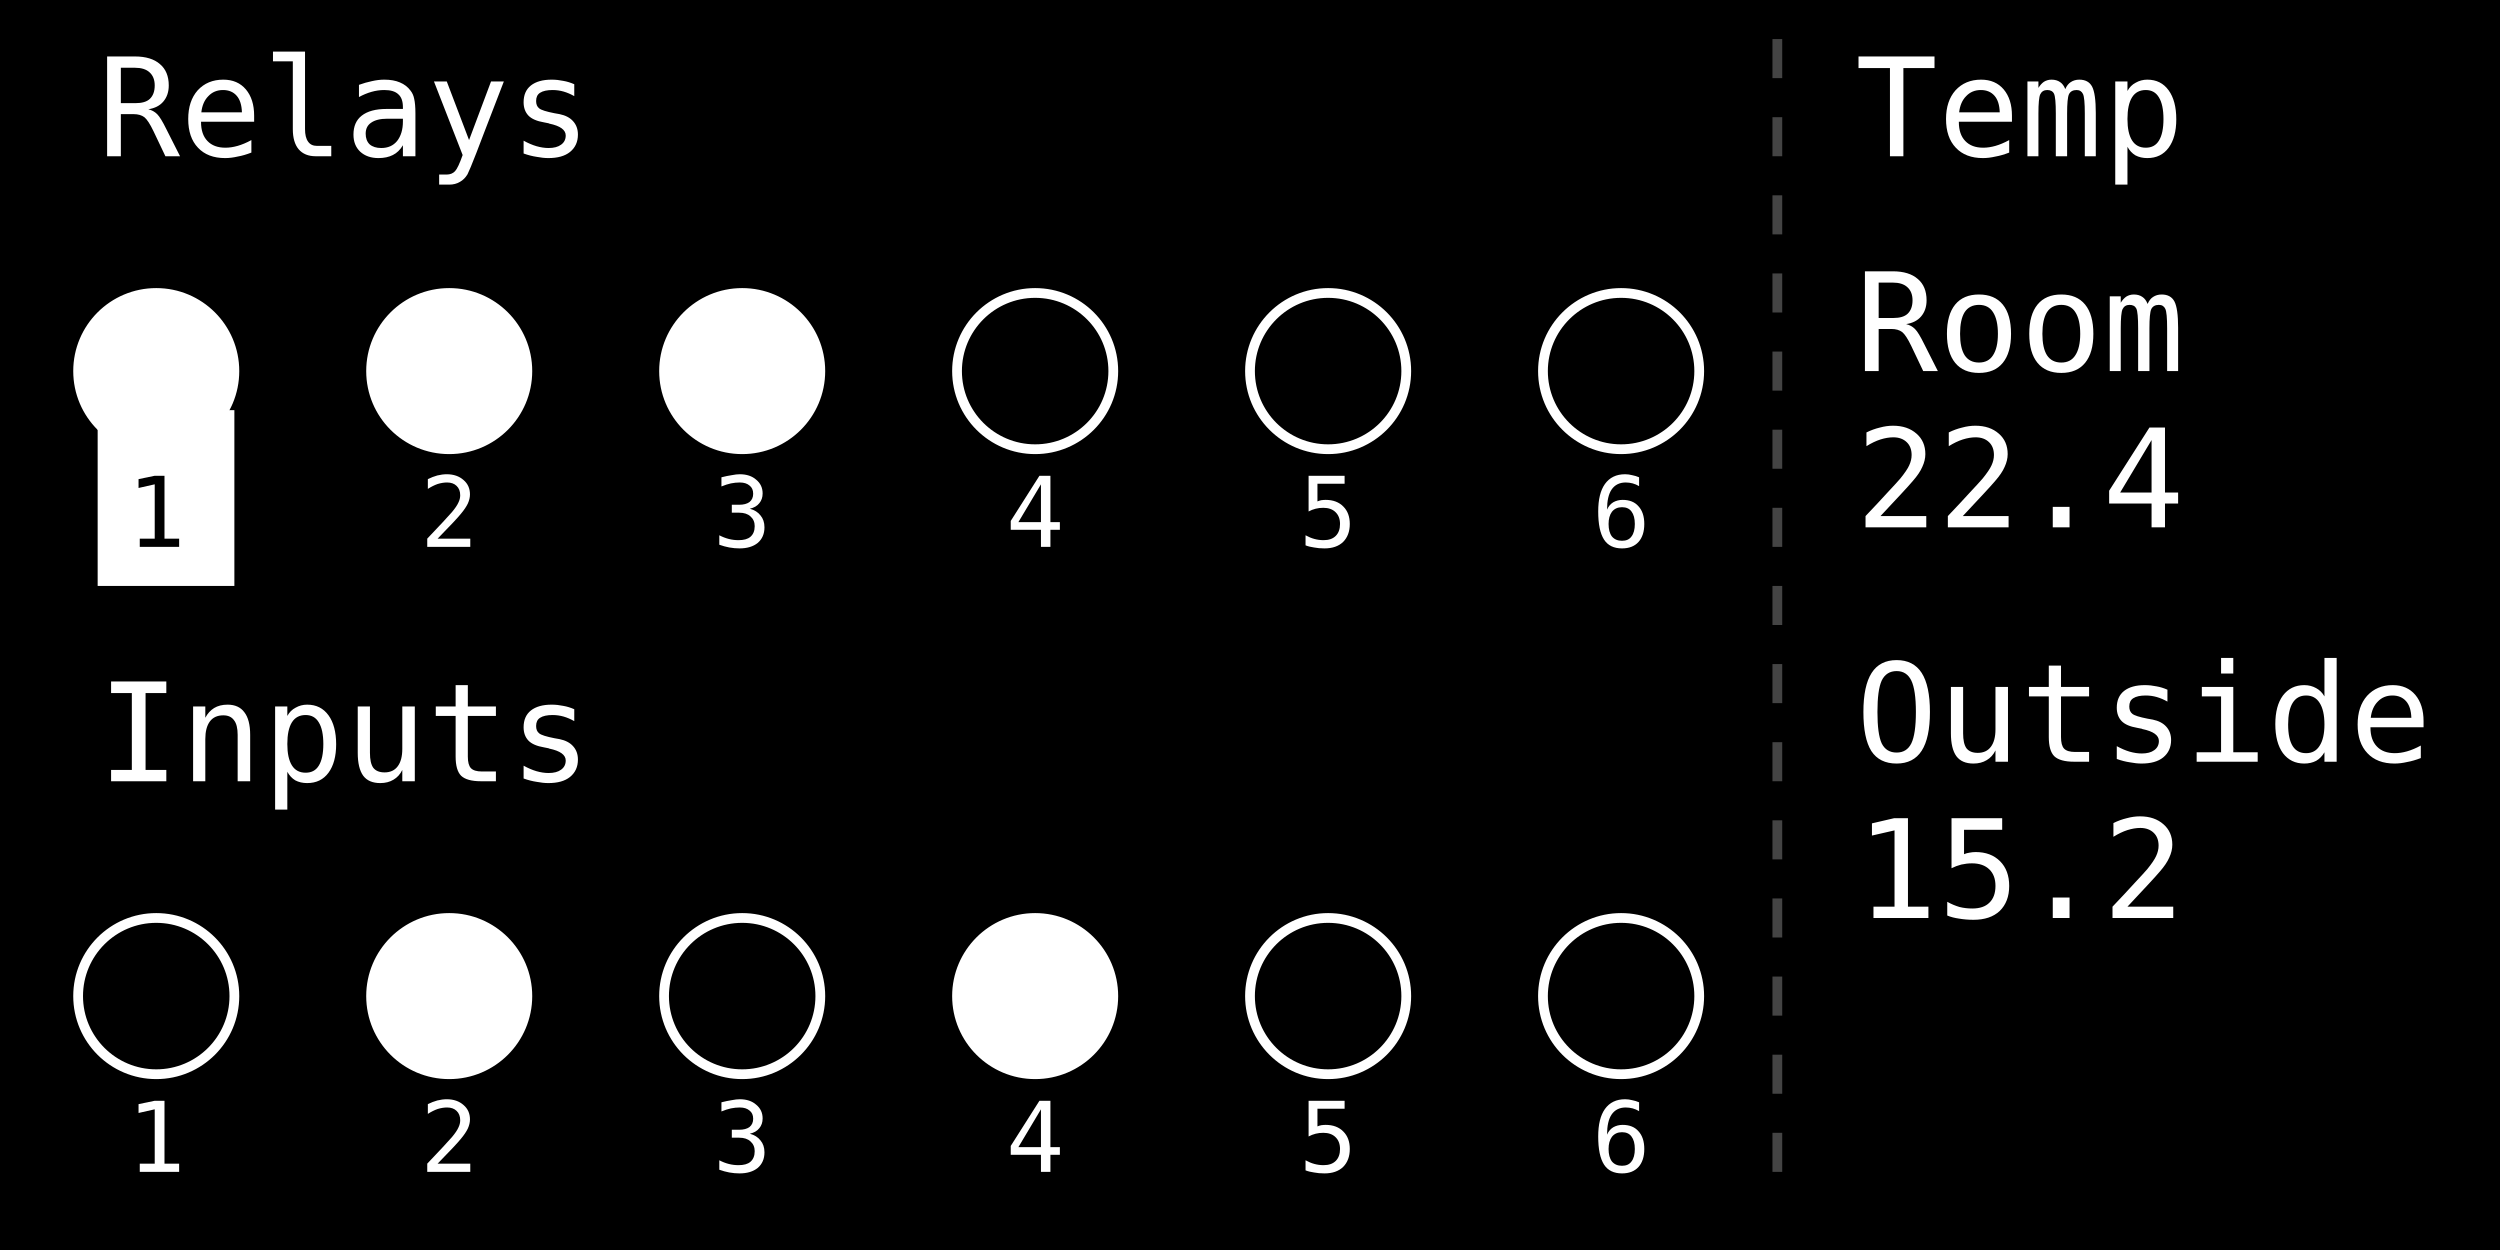
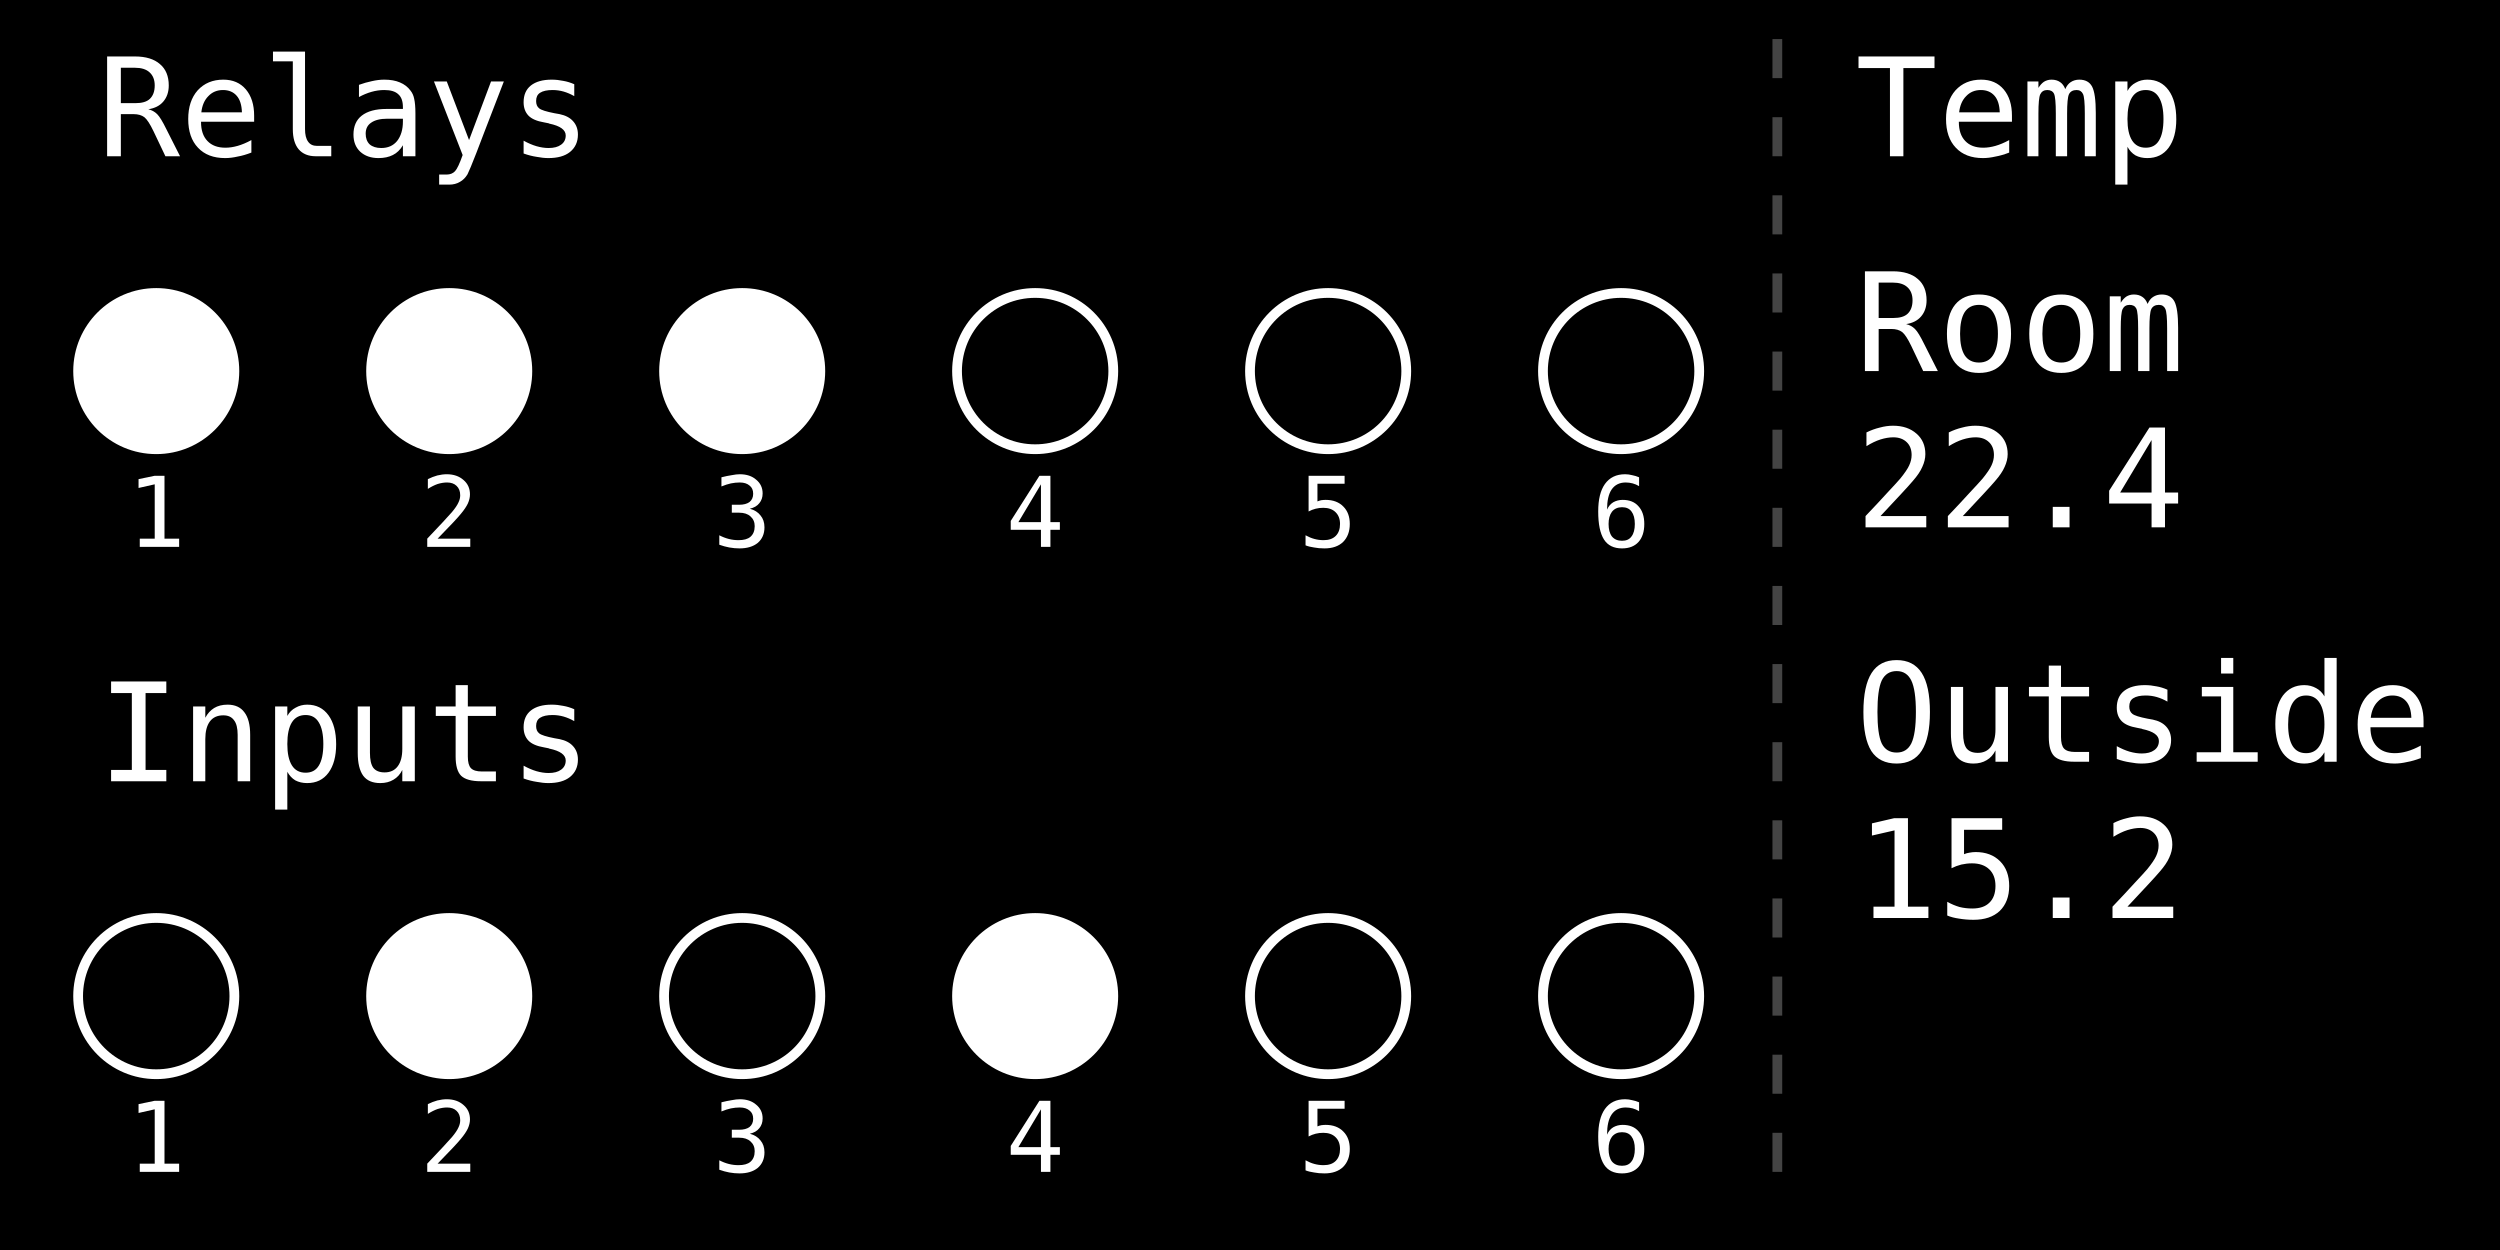
<svg xmlns="http://www.w3.org/2000/svg" width="768" height="384" viewBox="0 0 128 64">
  <rect width="128" height="64" fill="#000000" />
  <g id="relays">
    <text x="5" y="8" font-family="monospace" font-size="7" fill="#FFFFFF">Relays</text>
    <circle cx="8" cy="19" r="4" fill="#FFFFFF" stroke="#FFFFFF" stroke-width="0.5" />
-     <rect x="5" y="21" width="7" height="9" fill="#FFFFFF" />
-     <text x="6.5" y="28" font-family="monospace" font-size="5" fill="#000000">1</text>
+     <text x="6.5" y="28" font-family="monospace" font-size="5" fill="#FFFFFF">1</text>
    <circle cx="23" cy="19" r="4" fill="#FFFFFF" stroke="#FFFFFF" stroke-width="0.5" />
    <text x="21.5" y="28" font-family="monospace" font-size="5" fill="#FFFFFF">2</text>
    <circle cx="38" cy="19" r="4" fill="#FFFFFF" stroke="#FFFFFF" stroke-width="0.5" />
    <text x="36.5" y="28" font-family="monospace" font-size="5" fill="#FFFFFF">3</text>
    <circle cx="53" cy="19" r="4" fill="none" stroke="#FFFFFF" stroke-width="0.5" />
    <text x="51.5" y="28" font-family="monospace" font-size="5" fill="#FFFFFF">4</text>
    <circle cx="68" cy="19" r="4" fill="none" stroke="#FFFFFF" stroke-width="0.5" />
    <text x="66.5" y="28" font-family="monospace" font-size="5" fill="#FFFFFF">5</text>
    <circle cx="83" cy="19" r="4" fill="none" stroke="#FFFFFF" stroke-width="0.5" />
    <text x="81.5" y="28" font-family="monospace" font-size="5" fill="#FFFFFF">6</text>
  </g>
  <g id="inputs">
    <text x="5" y="40" font-family="monospace" font-size="7" fill="#FFFFFF">Inputs</text>
    <circle cx="8" cy="51" r="4" fill="none" stroke="#FFFFFF" stroke-width="0.5" />
    <text x="6.5" y="60" font-family="monospace" font-size="5" fill="#FFFFFF">1</text>
    <circle cx="23" cy="51" r="4" fill="#FFFFFF" stroke="#FFFFFF" stroke-width="0.5" />
    <text x="21.5" y="60" font-family="monospace" font-size="5" fill="#FFFFFF">2</text>
    <circle cx="38" cy="51" r="4" fill="none" stroke="#FFFFFF" stroke-width="0.5" />
    <text x="36.5" y="60" font-family="monospace" font-size="5" fill="#FFFFFF">3</text>
    <circle cx="53" cy="51" r="4" fill="#FFFFFF" stroke="#FFFFFF" stroke-width="0.5" />
    <text x="51.5" y="60" font-family="monospace" font-size="5" fill="#FFFFFF">4</text>
    <circle cx="68" cy="51" r="4" fill="none" stroke="#FFFFFF" stroke-width="0.5" />
    <text x="66.5" y="60" font-family="monospace" font-size="5" fill="#FFFFFF">5</text>
    <circle cx="83" cy="51" r="4" fill="none" stroke="#FFFFFF" stroke-width="0.5" />
    <text x="81.5" y="60" font-family="monospace" font-size="5" fill="#FFFFFF">6</text>
  </g>
  <g id="temperature">
    <text x="95" y="8" font-family="monospace" font-size="7" fill="#FFFFFF">Temp</text>
    <text x="95" y="19" font-family="monospace" font-size="7" fill="#FFFFFF">Room</text>
    <text x="95" y="27" font-family="monospace" font-size="7" fill="#FFFFFF">22.4</text>
    <text x="95" y="39" font-family="monospace" font-size="7" fill="#FFFFFF">Outside</text>
    <text x="95" y="47" font-family="monospace" font-size="7" fill="#FFFFFF">15.2</text>
  </g>
  <line x1="91" y1="2" x2="91" y2="62" stroke="#444444" stroke-width="0.5" stroke-dasharray="2,2" />
</svg>
